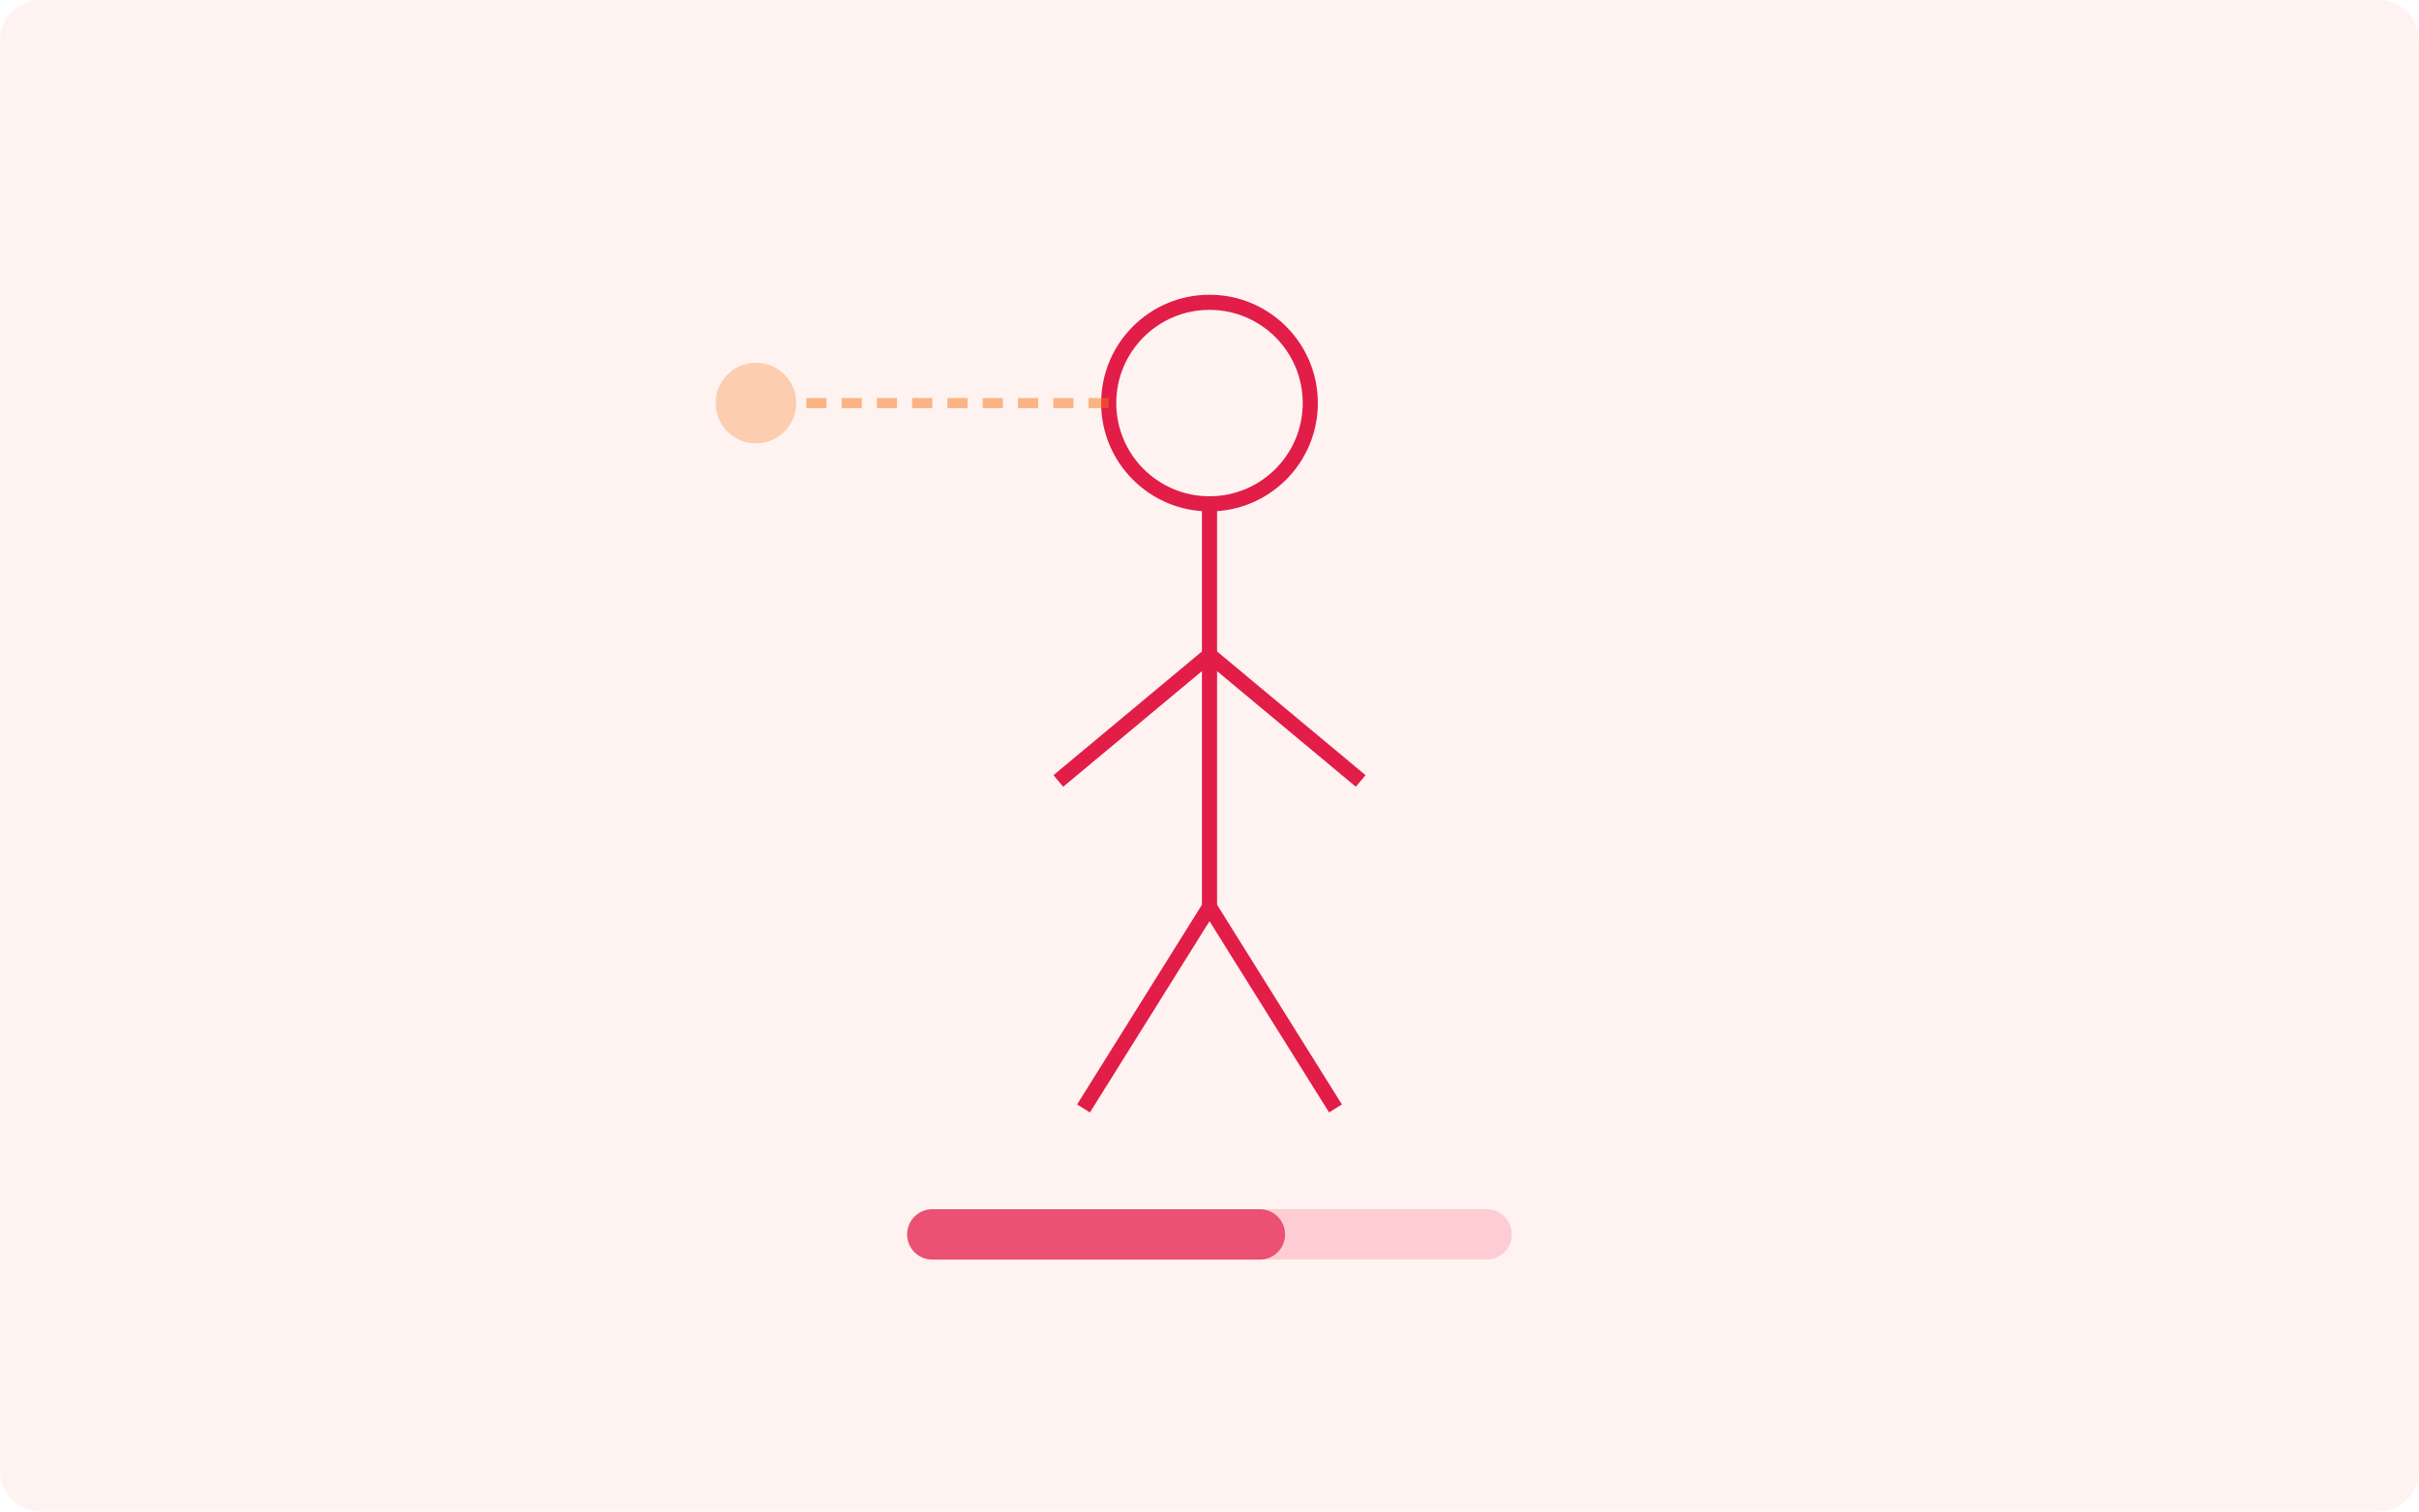
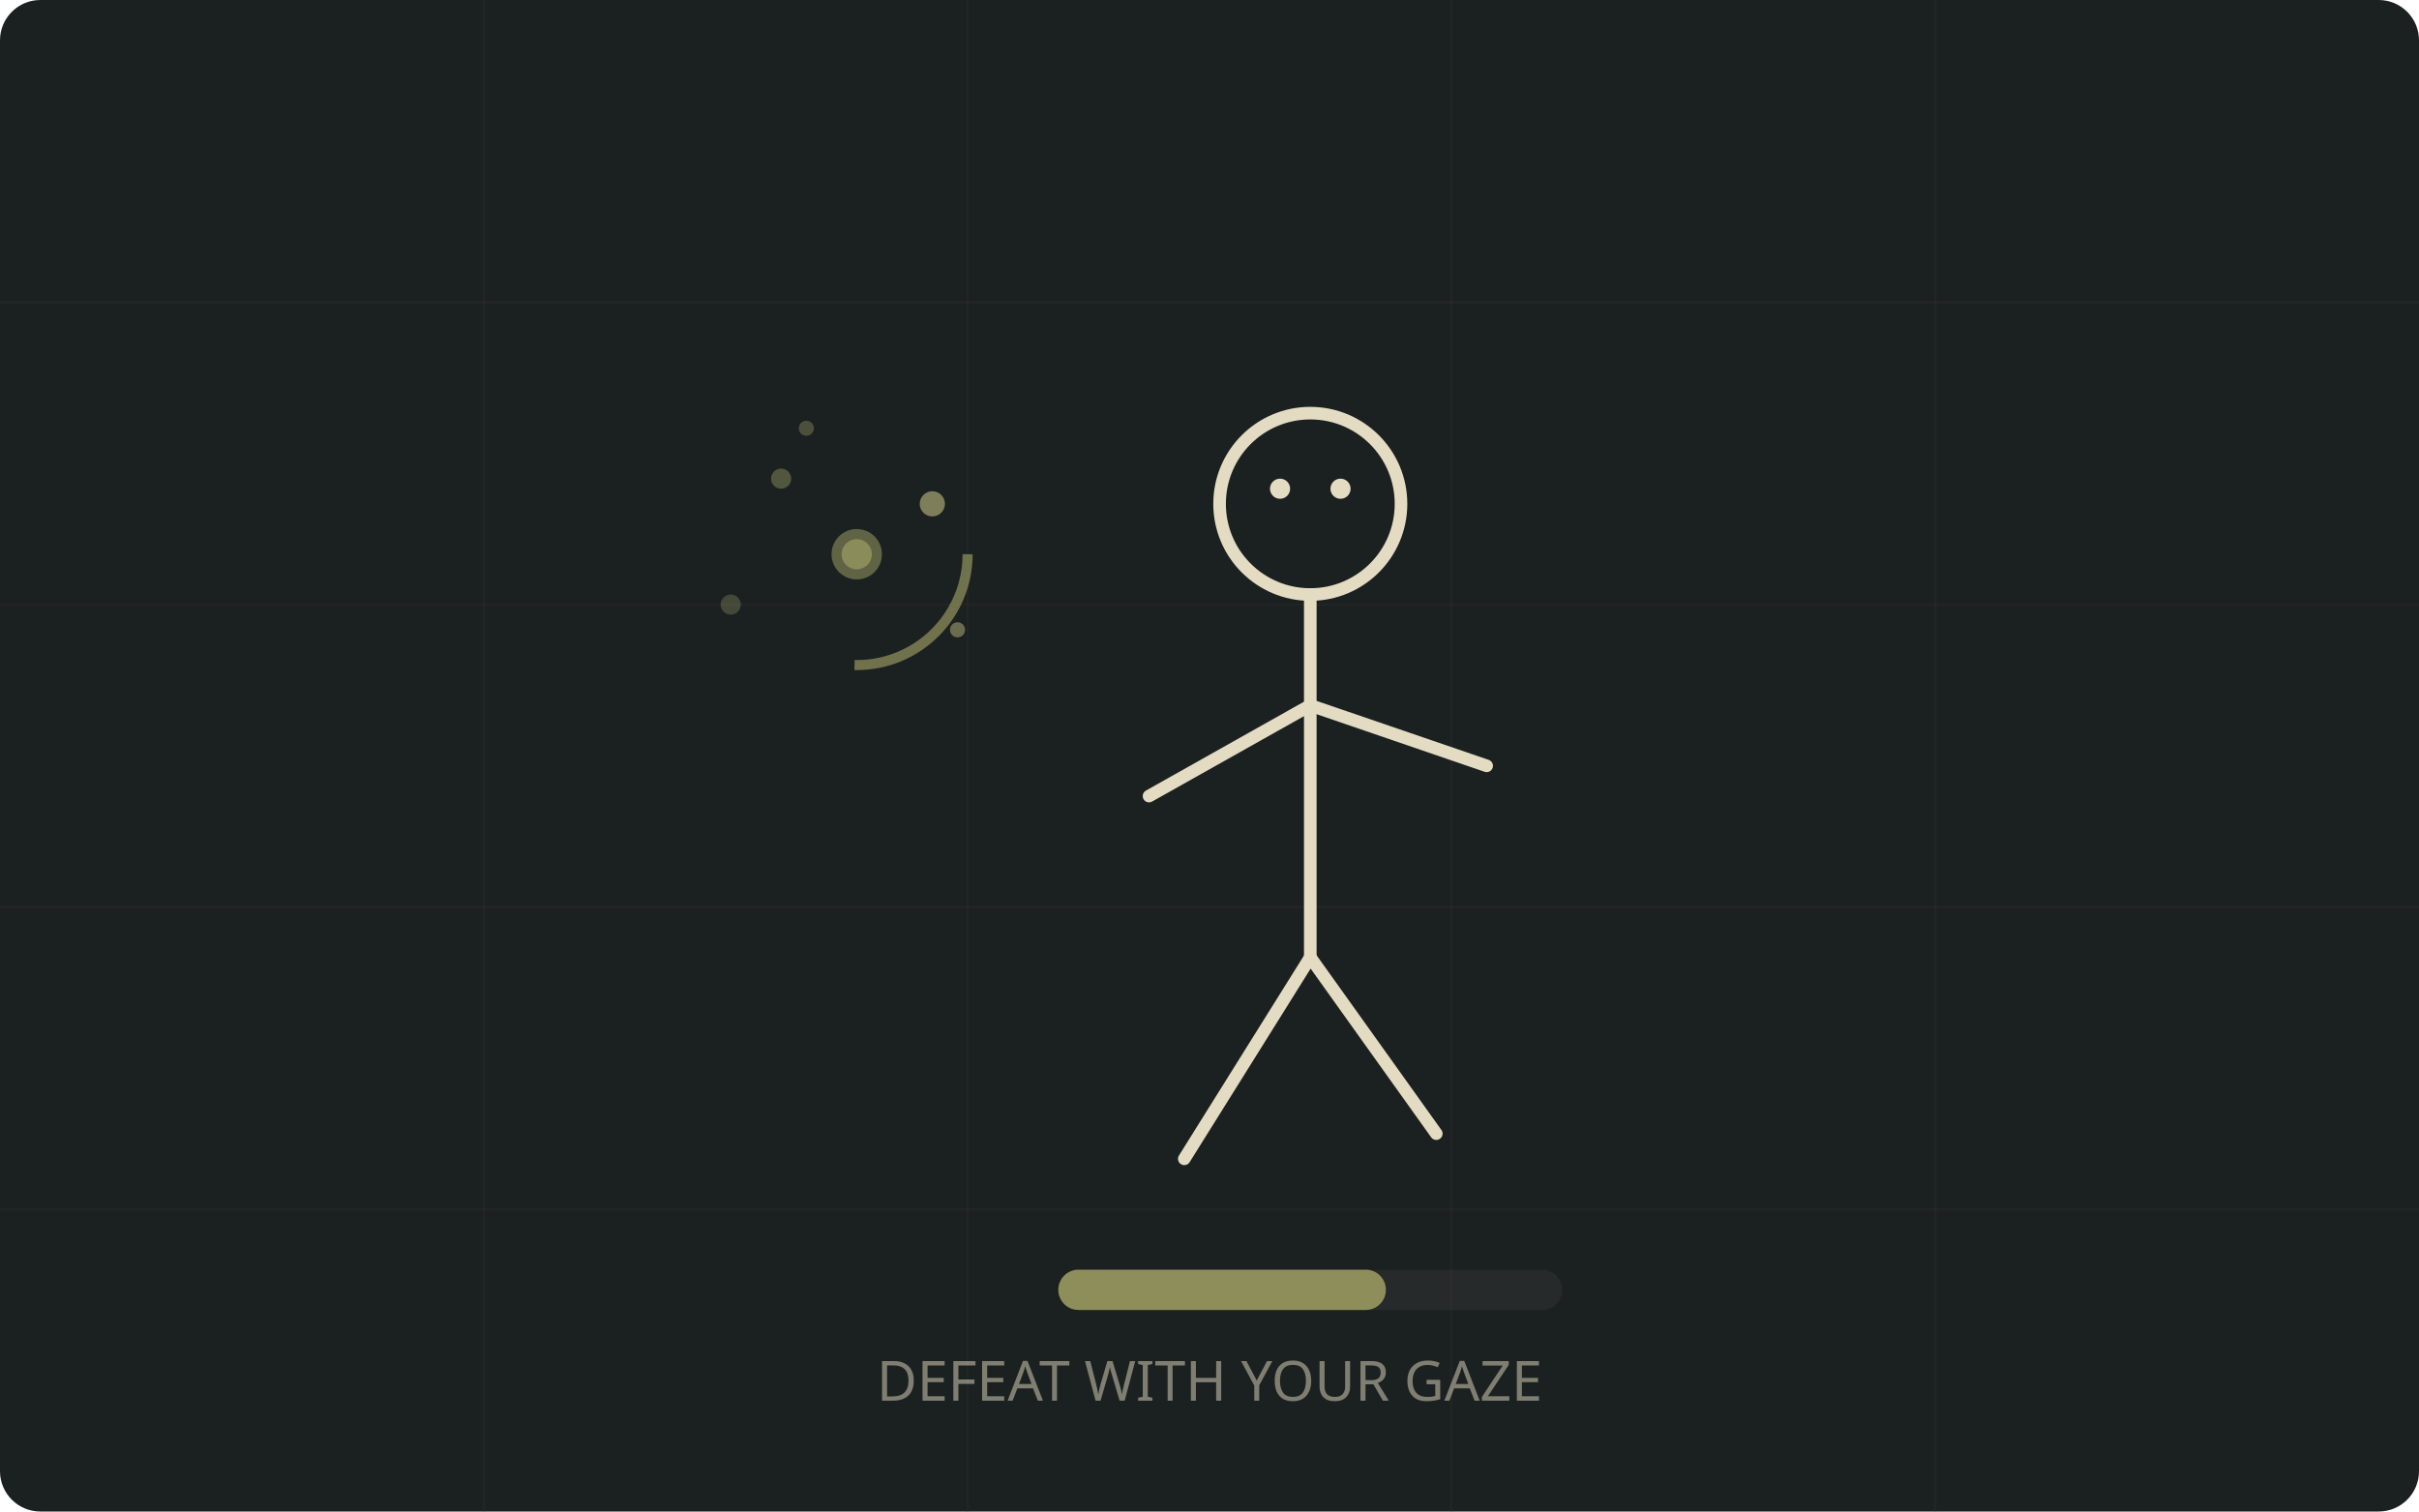
<svg xmlns="http://www.w3.org/2000/svg" width="480" height="300" viewBox="0 0 480 300">
-   <rect width="480" height="300" fill="#fef3f0" rx="8" />
-   <circle cx="240" cy="80" r="20" fill="none" stroke="#e11d48" stroke-width="3" />
-   <line x1="240" y1="100" x2="240" y2="180" stroke="#e11d48" stroke-width="3" />
-   <line x1="240" y1="130" x2="210" y2="155" stroke="#e11d48" stroke-width="3" />
-   <line x1="240" y1="130" x2="270" y2="155" stroke="#e11d48" stroke-width="3" />
-   <line x1="240" y1="180" x2="215" y2="220" stroke="#e11d48" stroke-width="3" />
-   <line x1="240" y1="180" x2="265" y2="220" stroke="#e11d48" stroke-width="3" />
-   <line x1="160" y1="80" x2="220" y2="80" stroke="#f97316" stroke-width="2" stroke-dasharray="4 3" opacity="0.5" />
-   <circle cx="150" cy="80" r="8" fill="#f97316" opacity="0.3" />
-   <rect x="180" y="240" width="120" height="10" rx="5" fill="#fecdd3" />
-   <rect x="180" y="240" width="75" height="10" rx="5" fill="#e11d48" opacity="0.7" />
+   <rect width="480" height="300" fill="#1b2021" rx="8" />
+   <line x1="0" y1="60" x2="480" y2="60" stroke="#333" stroke-width="0.5" opacity="0.3" />
+   <line x1="0" y1="120" x2="480" y2="120" stroke="#333" stroke-width="0.5" opacity="0.3" />
+   <line x1="0" y1="180" x2="480" y2="180" stroke="#333" stroke-width="0.5" opacity="0.3" />
+   <line x1="0" y1="240" x2="480" y2="240" stroke="#333" stroke-width="0.5" opacity="0.3" />
+   <line x1="96" y1="0" x2="96" y2="300" stroke="#333" stroke-width="0.5" opacity="0.3" />
+   <line x1="192" y1="0" x2="192" y2="300" stroke="#333" stroke-width="0.5" opacity="0.3" />
+   <line x1="288" y1="0" x2="288" y2="300" stroke="#333" stroke-width="0.5" opacity="0.3" />
+   <line x1="384" y1="0" x2="384" y2="300" stroke="#333" stroke-width="0.5" opacity="0.3" />
+   <circle cx="170" cy="110" r="3" fill="#a6a867" opacity="0.6" />
+   <circle cx="155" cy="95" r="2" fill="#a6a867" opacity="0.4" />
+   <circle cx="185" cy="100" r="2.5" fill="#e3dc95" opacity="0.5" />
+   <circle cx="145" cy="120" r="2" fill="#a6a867" opacity="0.3" />
+   <circle cx="190" cy="125" r="1.5" fill="#e3dc95" opacity="0.4" />
+   <circle cx="160" cy="85" r="1.5" fill="#a6a867" opacity="0.35" />
+   <circle cx="260" cy="100" r="18" fill="none" stroke="#e3dcc2" stroke-width="2.5" />
+   <circle cx="254" cy="97" r="2" fill="#e3dcc2" />
+   <circle cx="266" cy="97" r="2" fill="#e3dcc2" />
+   <line x1="260" y1="118" x2="260" y2="190" stroke="#e3dcc2" stroke-width="2.5" stroke-linecap="round" />
+   <line x1="260" y1="140" x2="228" y2="158" stroke="#e3dcc2" stroke-width="2.5" stroke-linecap="round" />
+   <line x1="260" y1="140" x2="295" y2="152" stroke="#e3dcc2" stroke-width="2.5" stroke-linecap="round" />
+   <line x1="260" y1="190" x2="235" y2="230" stroke="#e3dcc2" stroke-width="2.5" stroke-linecap="round" />
+   <line x1="260" y1="190" x2="285" y2="225" stroke="#e3dcc2" stroke-width="2.5" stroke-linecap="round" />
+   <circle cx="170" cy="110" r="22" fill="none" stroke="#a6a867" stroke-width="2" opacity="0.6" stroke-dasharray="35 104" />
+   <circle cx="170" cy="110" r="5" fill="#a6a867" opacity="0.5" />
+   <rect x="210" y="252" width="100" height="8" rx="4" fill="#333" opacity="0.5" />
+   <rect x="210" y="252" width="65" height="8" rx="4" fill="#a6a867" opacity="0.8" />
+   <text x="240" y="278" text-anchor="middle" fill="#e3dcc2" font-family="sans-serif" font-size="11" opacity="0.5">DEFEAT WITH YOUR GAZE</text>
</svg>
